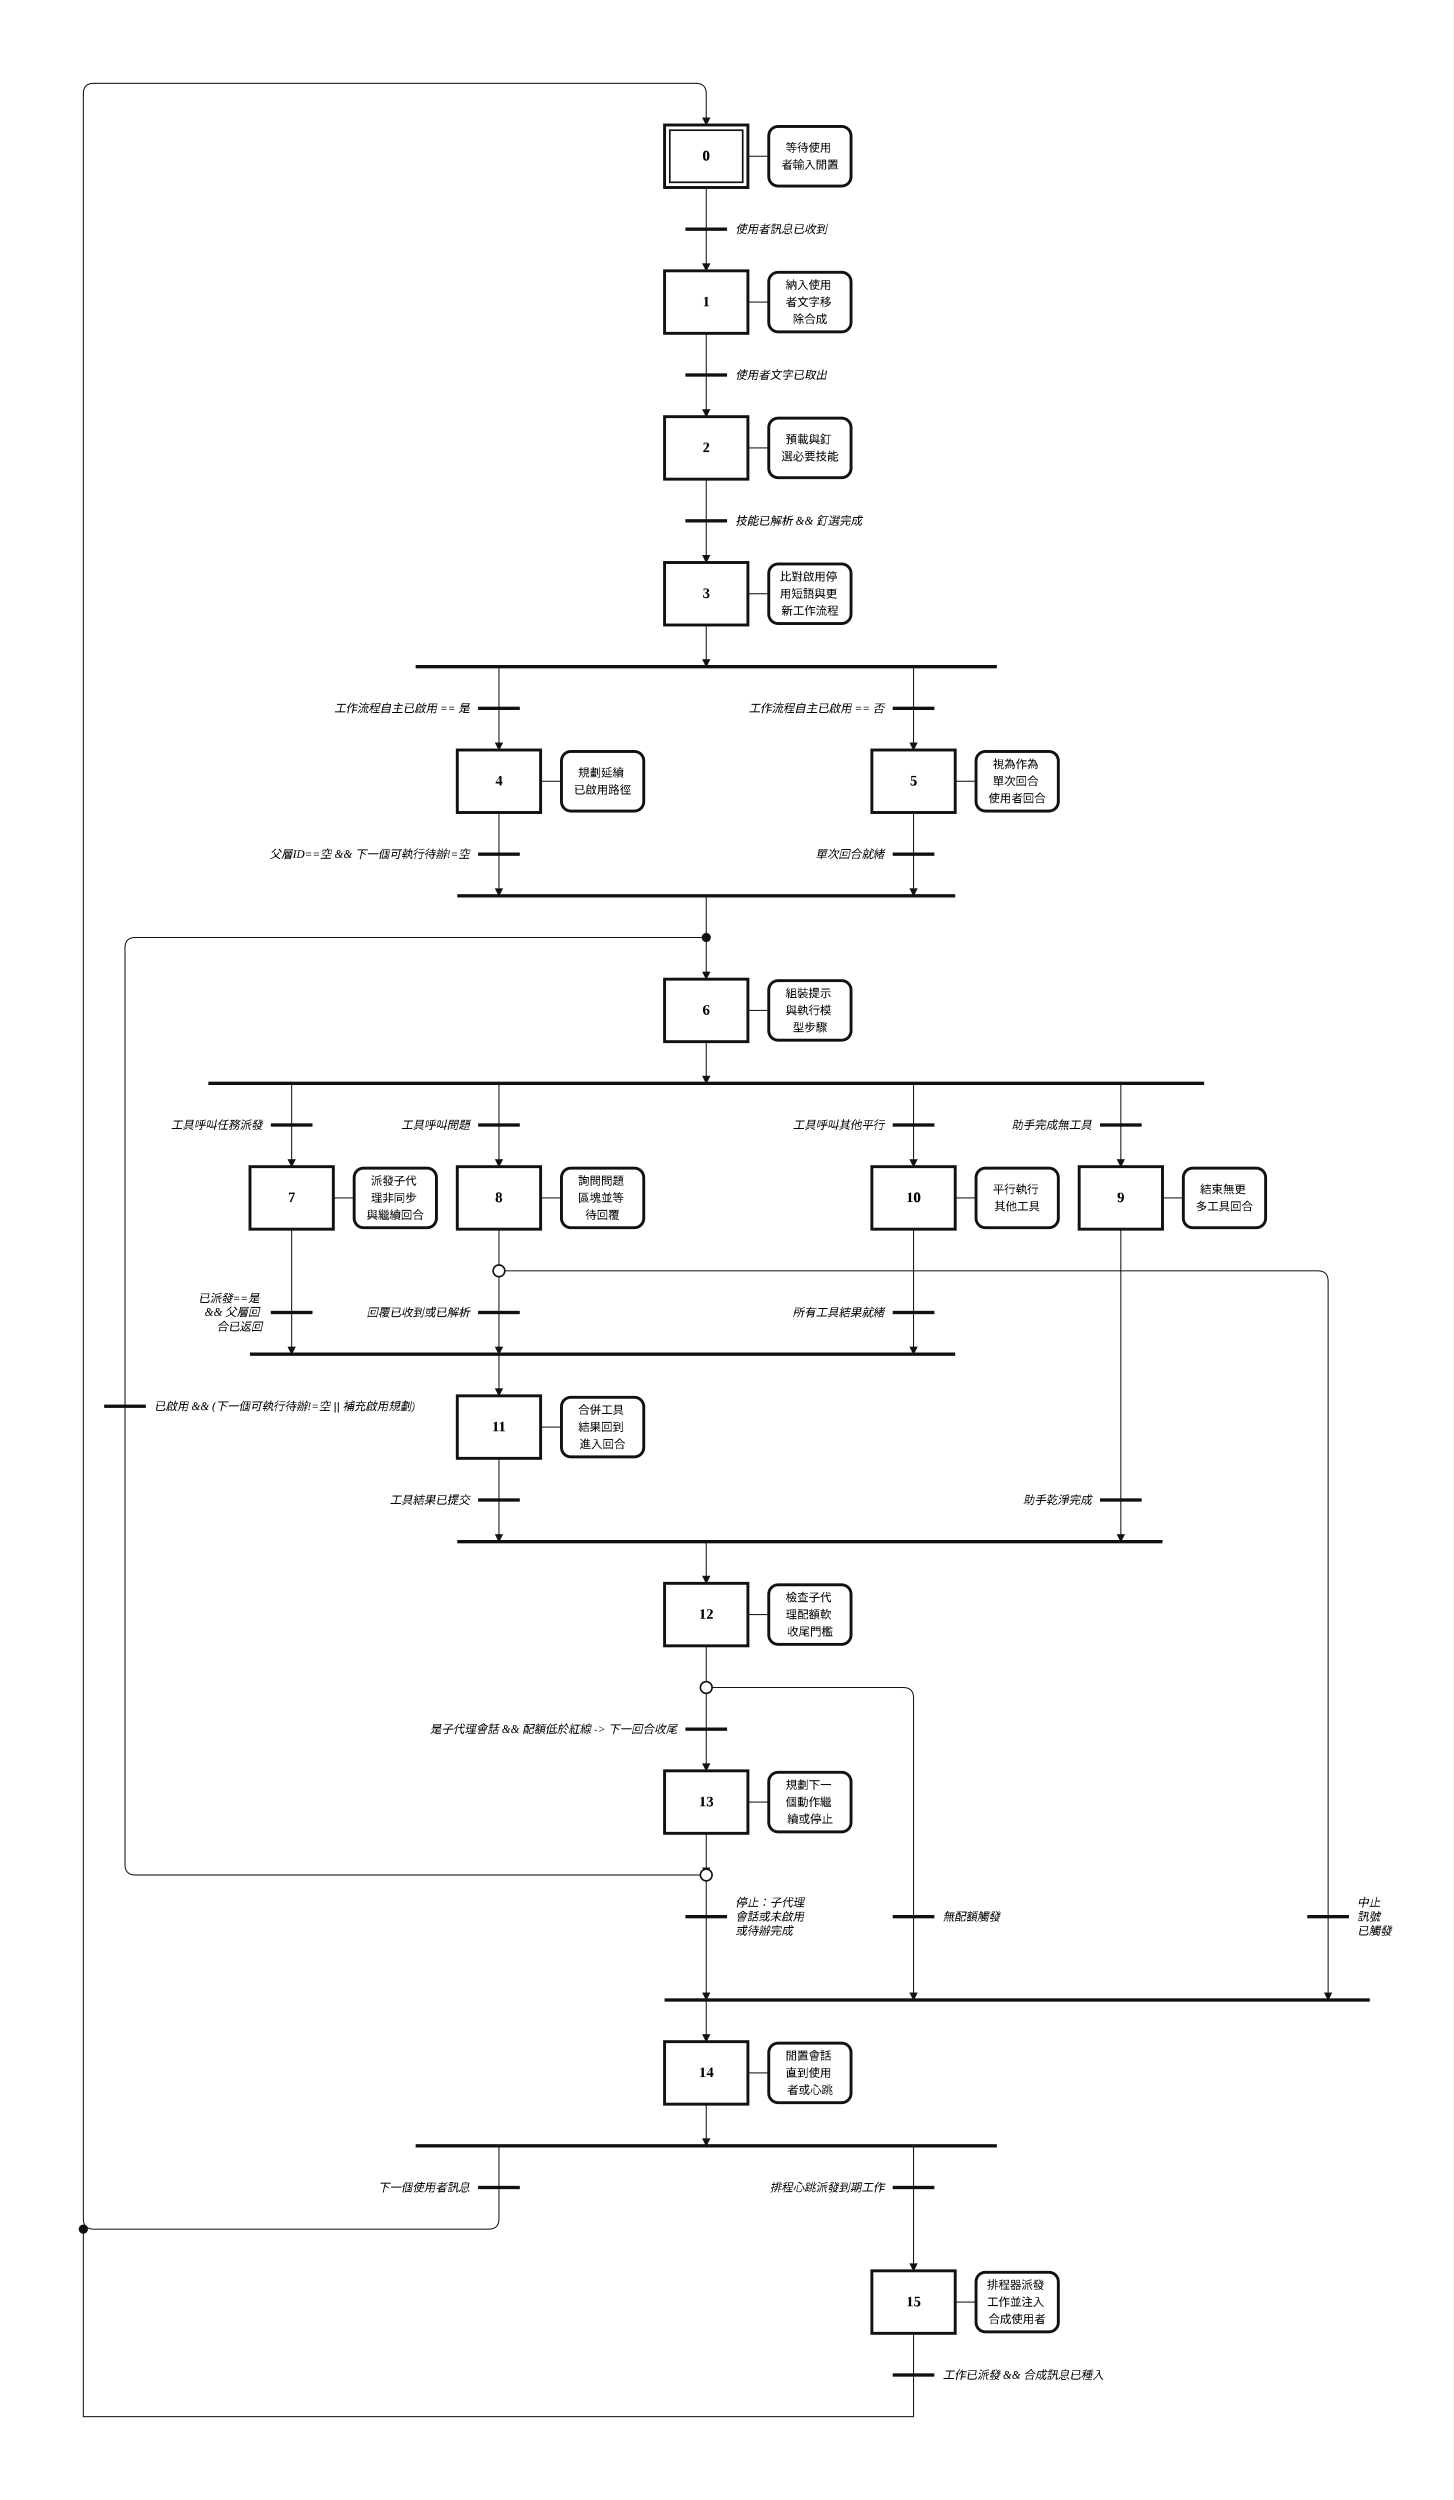
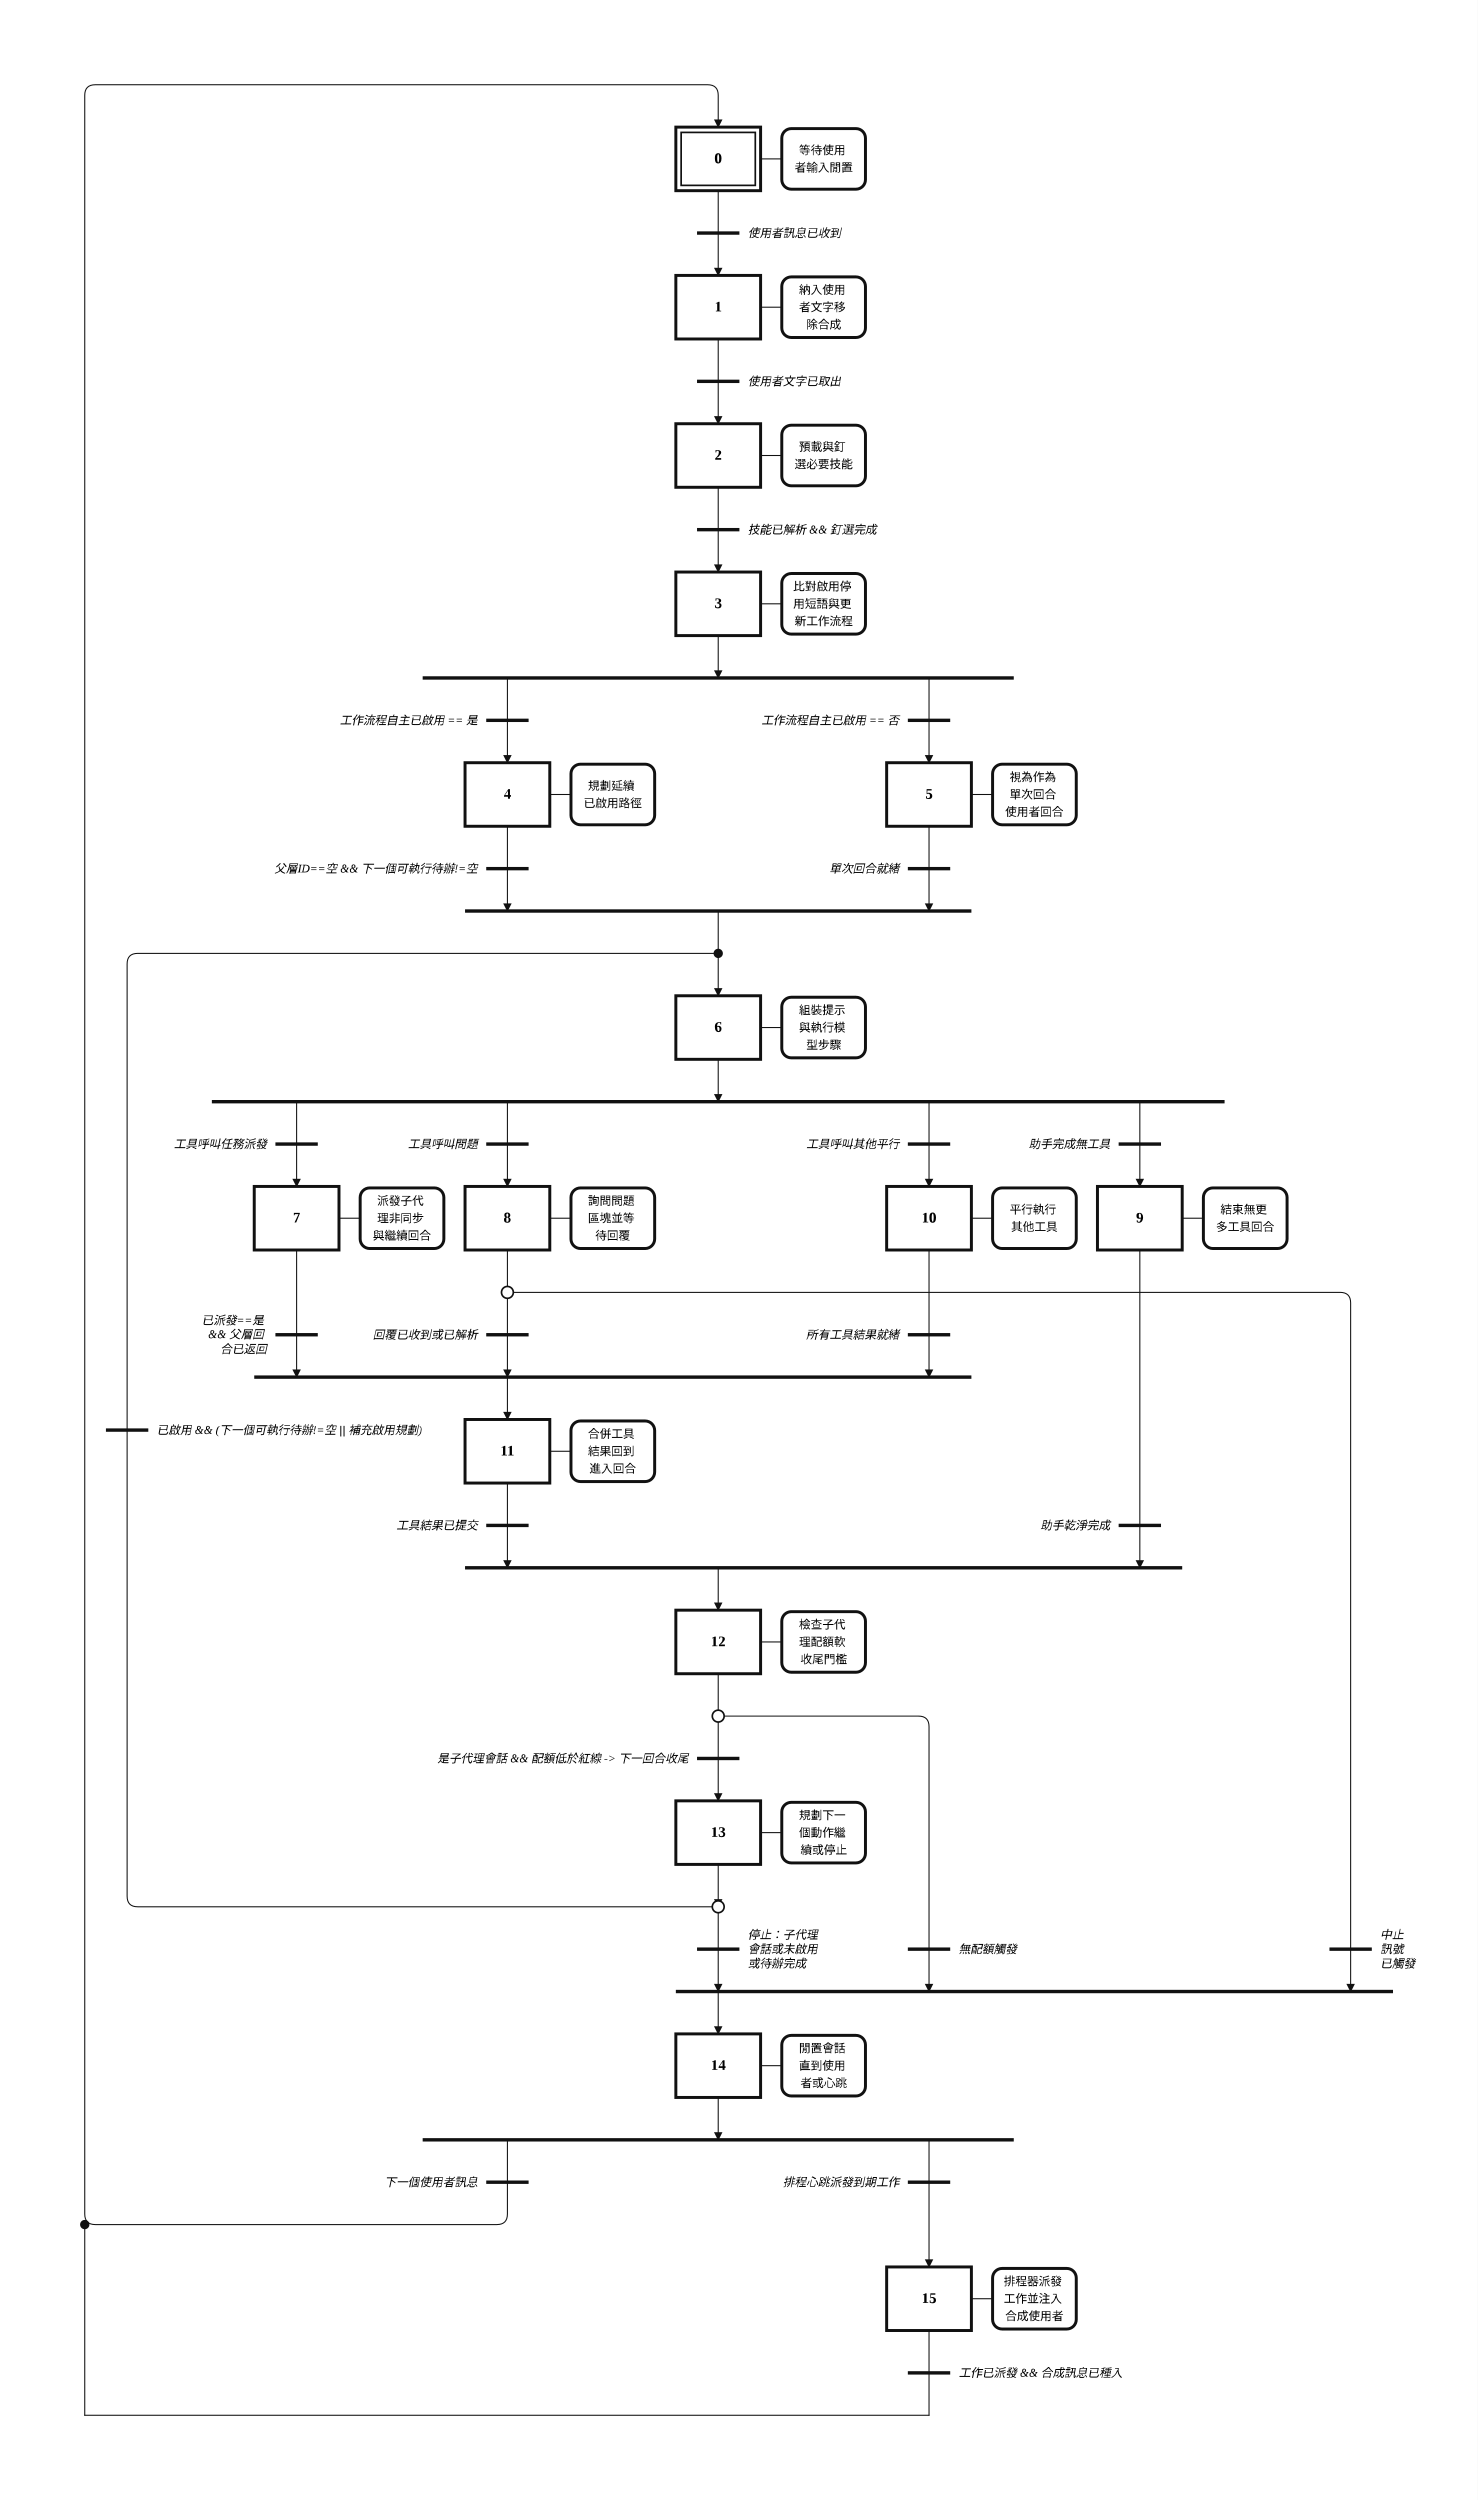
- <svg xmlns="http://www.w3.org/2000/svg" width="1395" height="2400" viewBox="-14.00 -2.00 69.75 120.00" role="img">
+ <svg xmlns="http://www.w3.org/2000/svg" width="1395" height="2360" viewBox="-14.00 -2.00 69.75 118.00" role="img">
  <style>
.step{fill:#fff;stroke:#111;stroke-width:.14}.step-inner{fill:none;stroke:#111;stroke-width:.08}
.action{fill:#fff;stroke:#111;stroke-width:.14}.gate{stroke:#111;stroke-width:.16}
.edge{fill:none;stroke:#111;stroke-width:.05;stroke-linecap:round;stroke-linejoin:round}.edge-arrow{marker-end:url(#arrow)}
.flyover-mask{stroke:#fff;stroke-width:.12;stroke-linecap:round}
.flyover{fill:none;stroke:#111;stroke-width:.05;stroke-linecap:round}
.junction{fill:#111;stroke:#111;stroke-width:0}.branch-junction{fill:#fff;stroke:#111;stroke-width:.08}
.assoc{stroke:#111;stroke-width:.05}.label{font:bold .7px 'Times New Roman', 'BiauKai', 'DFKai-SB', serif;text-anchor:middle;dominant-baseline:middle}
.action-label{font:.55px 'Times New Roman', 'BiauKai', 'DFKai-SB', serif;text-anchor:middle;dominant-baseline:middle}.gate-label{font:italic .55px 'Times New Roman', 'BiauKai', 'DFKai-SB', serif;text-anchor:start;dominant-baseline:middle}.gate-label-left{font:italic .55px 'Times New Roman', 'BiauKai', 'DFKai-SB', serif;text-anchor:end;dominant-baseline:middle}
</style>
  <defs>
    <marker id="arrow" markerWidth="0.4" markerHeight="0.4" refX="0.36" refY="0.2" orient="auto" markerUnits="userSpaceOnUse">
      <path d="M 0 0 L 0.4 0.2 L 0 0.4 z" fill="#111" />
    </marker>
  </defs>
-   <rect x="-14.00" y="-2.00" width="69.75" height="120.00" fill="white" />
-   <path class="edge edge-arrow" d="M 19.90 88.00 L 19.90 94.00" />
+   <rect x="-14.00" y="-2.00" width="69.75" height="118.00" fill="white" />
+   <path class="edge edge-arrow" d="M 19.90 88.00 L 19.90 92.00" />
  <path class="edge" d="M 19.90 7.00 L 19.90 9.00" />
  <path class="edge edge-arrow" d="M 19.90 9.00 L 19.90 11.00" />
  <path class="edge" d="M 19.90 14.00 L 19.90 16.00" />
  <path class="edge edge-arrow" d="M 19.90 16.00 L 19.90 18.00" />
  <path class="edge" d="M 19.90 21.00 L 19.90 23.00" />
  <path class="edge edge-arrow" d="M 19.90 23.00 L 19.90 25.00" />
  <path class="edge edge-arrow" d="M 19.90 28.00 L 19.90 30.00" />
  <path class="edge edge-arrow" d="M 9.95 30.00 L 9.95 34.00" />
  <path class="edge edge-arrow" d="M 29.85 30.00 L 29.85 34.00" />
  <path class="edge edge-arrow" d="M 9.95 37.00 L 9.95 41.00" />
  <path class="edge edge-arrow" d="M 19.90 41.00 L 19.90 45.00" />
  <path class="edge edge-arrow" d="M 29.85 37.00 L 29.85 41.00" />
  <path class="edge edge-arrow" d="M 19.90 48.00 L 19.90 50.00" />
  <path class="edge edge-arrow" d="M 0.00 50.00 L 0.00 54.00" />
  <path class="edge edge-arrow" d="M 9.95 50.00 L 9.95 54.00" />
  <path class="edge edge-arrow" d="M 39.80 50.00 L 39.80 54.00" />
  <path class="edge edge-arrow" d="M 29.85 50.00 L 29.85 54.00" />
  <path class="edge edge-arrow" d="M 0.00 57.00 L 0.00 63.00" />
  <path class="edge edge-arrow" d="M 9.95 63.00 L 9.95 65.00" />
  <path class="edge" d="M 9.95 57.00 L 9.95 59.00" />
  <path class="edge edge-arrow" d="M 9.95 59.00 L 9.95 63.00" />
-   <path class="edge edge-arrow" d="M 9.95 59.00 L 49.25 59.00 Q 49.75 59.00 49.75 59.50 L 49.75 94.00" />
-   <path class="edge edge-arrow" d="M 19.90 94.00 L 19.90 96.00" />
+   <path class="edge edge-arrow" d="M 9.95 59.00 L 49.25 59.00 Q 49.75 59.00 49.75 59.50 L 49.75 92.00" />
+   <path class="edge edge-arrow" d="M 19.90 92.00 L 19.90 94.00" />
  <path class="edge edge-arrow" d="M 39.80 57.00 L 39.80 72.00" />
  <path class="edge edge-arrow" d="M 19.90 72.00 L 19.90 74.00" />
  <path class="edge edge-arrow" d="M 29.85 57.00 L 29.85 63.00" />
  <path class="edge edge-arrow" d="M 9.95 68.00 L 9.95 72.00" />
  <path class="edge" d="M 19.90 77.00 L 19.90 79.00" />
  <path class="edge" d="M 19.90 79.00 L 19.90 81.00" />
  <path class="edge edge-arrow" d="M 19.90 81.00 L 19.90 83.00" />
-   <path class="edge edge-arrow" d="M 19.90 79.00 L 29.35 79.00 Q 29.85 79.00 29.85 79.50 L 29.85 94.00" />
+   <path class="edge edge-arrow" d="M 19.90 79.00 L 29.35 79.00 Q 29.85 79.00 29.85 79.50 L 29.85 92.00" />
  <path class="edge edge-arrow" d="M 19.90 86.00 L 19.90 88.00" />
  <path class="edge" d="M 19.90 88.00 L -7.50 88.00 Q -8.00 88.00 -8.00 87.50 L -8.00 43.50 Q -8.00 43.00 -7.50 43.00 L 19.90 43.00" />
-   <path class="edge edge-arrow" d="M 19.90 99.00 L 19.90 101.00" />
-   <path class="edge edge-arrow" d="M 9.95 101.00 L 9.95 104.50 Q 9.95 105.00 9.45 105.00 L -9.50 105.00 Q -10.00 105.00 -10.00 104.50 L -10.00 2.50 Q -10.00 2.00 -9.50 2.00 L 19.40 2.00 Q 19.90 2.00 19.90 2.50 L 19.90 4.00" />
-   <path class="edge edge-arrow" d="M 29.85 101.00 L 29.85 107.00" />
+   <path class="edge edge-arrow" d="M 19.90 97.00 L 19.90 99.00" />
+   <path class="edge edge-arrow" d="M 9.95 99.00 L 9.95 102.50 Q 9.95 103.00 9.45 103.00 L -9.50 103.00 Q -10.00 103.00 -10.00 102.50 L -10.00 2.50 Q -10.00 2.00 -9.50 2.00 L 19.40 2.00 Q 19.90 2.00 19.90 2.50 L 19.90 4.00" />
+   <path class="edge edge-arrow" d="M 29.85 99.00 L 29.85 105.00" />
+   <path class="edge" d="M 29.85 108.00 L 29.85 110.00" />
  <path class="edge" d="M 29.85 110.00 L 29.85 112.00" />
-   <path class="edge" d="M 29.85 112.00 L 29.85 114.00" />
-   <path class="edge" d="M 29.85 114.00 L -10.00 114.00" />
-   <path class="edge" d="M -10.00 114.00 L -10.00 105.00" />
+   <path class="edge" d="M 29.85 112.00 L -10.00 112.00" />
+   <path class="edge" d="M -10.00 112.00 L -10.00 103.00" />
  <rect class="step" x="17.90" y="4.00" width="4.00" height="3.00" />
  <rect class="step-inner" x="18.15" y="4.25" width="3.50" height="2.50" />
  <text class="label" x="19.90" y="5.50">0</text>
  <rect class="step" x="17.90" y="11.00" width="4.00" height="3.00" />
  <text class="label" x="19.90" y="12.50">1</text>
  <rect class="step" x="17.90" y="18.00" width="4.00" height="3.00" />
  <text class="label" x="19.90" y="19.50">2</text>
  <rect class="step" x="17.90" y="25.00" width="4.00" height="3.00" />
  <text class="label" x="19.90" y="26.50">3</text>
  <rect class="step" x="7.95" y="34.00" width="4.00" height="3.00" />
  <text class="label" x="9.95" y="35.50">4</text>
  <rect class="step" x="27.85" y="34.00" width="4.00" height="3.00" />
  <text class="label" x="29.85" y="35.50">5</text>
  <rect class="step" x="17.90" y="45.00" width="4.00" height="3.00" />
  <text class="label" x="19.90" y="46.50">6</text>
  <rect class="step" x="-2.00" y="54.00" width="4.00" height="3.00" />
  <text class="label" x="0.00" y="55.50">7</text>
  <rect class="step" x="7.95" y="54.00" width="4.00" height="3.00" />
  <text class="label" x="9.95" y="55.50">8</text>
  <rect class="step" x="37.80" y="54.00" width="4.00" height="3.00" />
  <text class="label" x="39.80" y="55.50">9</text>
  <rect class="step" x="27.85" y="54.00" width="4.00" height="3.00" />
  <text class="label" x="29.85" y="55.50">10</text>
  <rect class="step" x="7.95" y="65.00" width="4.00" height="3.00" />
  <text class="label" x="9.95" y="66.50">11</text>
  <rect class="step" x="17.90" y="74.00" width="4.00" height="3.00" />
  <text class="label" x="19.90" y="75.50">12</text>
  <rect class="step" x="17.90" y="83.00" width="4.00" height="3.00" />
  <text class="label" x="19.90" y="84.50">13</text>
-   <rect class="step" x="17.90" y="96.00" width="4.00" height="3.00" />
-   <text class="label" x="19.90" y="97.50">14</text>
-   <rect class="step" x="27.85" y="107.00" width="4.00" height="3.00" />
-   <text class="label" x="29.85" y="108.50">15</text>
+   <rect class="step" x="17.90" y="94.00" width="4.00" height="3.00" />
+   <text class="label" x="19.90" y="95.50">14</text>
+   <rect class="step" x="27.85" y="105.00" width="4.00" height="3.00" />
+   <text class="label" x="29.85" y="106.50">15</text>
  <line class="assoc" x1="21.90" y1="5.50" x2="22.90" y2="5.50" />
  <rect class="action" x="22.90" y="4.07" width="3.95" height="2.86" rx="0.45" ry="0.45" />
  <text class="action-label" x="24.88" y="5.09">
    <tspan x="24.88" dy="0">等待使用</tspan>
    <tspan x="24.88" dy="0.82">者輸入閒置</tspan>
  </text>
  <line class="assoc" x1="21.90" y1="12.50" x2="22.90" y2="12.50" />
  <rect class="action" x="22.90" y="11.07" width="3.95" height="2.86" rx="0.45" ry="0.45" />
  <text class="action-label" x="24.88" y="11.68">
    <tspan x="24.88" dy="0">納入使用</tspan>
    <tspan x="24.88" dy="0.82">者文字移</tspan>
    <tspan x="24.88" dy="0.82">除合成</tspan>
  </text>
  <line class="assoc" x1="21.90" y1="19.50" x2="22.90" y2="19.50" />
  <rect class="action" x="22.90" y="18.07" width="3.95" height="2.86" rx="0.45" ry="0.45" />
  <text class="action-label" x="24.88" y="19.09">
    <tspan x="24.88" dy="0">預載與釘</tspan>
    <tspan x="24.88" dy="0.82">選必要技能</tspan>
  </text>
  <line class="assoc" x1="21.90" y1="26.50" x2="22.90" y2="26.50" />
  <rect class="action" x="22.90" y="25.07" width="3.95" height="2.86" rx="0.45" ry="0.45" />
  <text class="action-label" x="24.88" y="25.68">
    <tspan x="24.88" dy="0">比對啟用停</tspan>
    <tspan x="24.88" dy="0.82">用短語與更</tspan>
    <tspan x="24.88" dy="0.82">新工作流程</tspan>
  </text>
  <line class="assoc" x1="11.95" y1="35.50" x2="12.95" y2="35.50" />
  <rect class="action" x="12.95" y="34.07" width="3.95" height="2.86" rx="0.45" ry="0.45" />
  <text class="action-label" x="14.92" y="35.09">
    <tspan x="14.92" dy="0">規劃延續</tspan>
    <tspan x="14.92" dy="0.82">已啟用路徑</tspan>
  </text>
  <line class="assoc" x1="31.85" y1="35.50" x2="32.85" y2="35.50" />
  <rect class="action" x="32.85" y="34.07" width="3.95" height="2.86" rx="0.45" ry="0.45" />
  <text class="action-label" x="34.82" y="34.68">
    <tspan x="34.82" dy="0">視為作為</tspan>
    <tspan x="34.82" dy="0.82">單次回合</tspan>
    <tspan x="34.82" dy="0.82">使用者回合</tspan>
  </text>
  <line class="assoc" x1="21.90" y1="46.50" x2="22.90" y2="46.50" />
  <rect class="action" x="22.90" y="45.07" width="3.95" height="2.86" rx="0.45" ry="0.45" />
  <text class="action-label" x="24.88" y="45.68">
    <tspan x="24.88" dy="0">組裝提示</tspan>
    <tspan x="24.88" dy="0.82">與執行模</tspan>
    <tspan x="24.88" dy="0.82">型步驟</tspan>
  </text>
  <line class="assoc" x1="2.00" y1="55.50" x2="3.00" y2="55.50" />
  <rect class="action" x="3.00" y="54.07" width="3.95" height="2.86" rx="0.45" ry="0.45" />
  <text class="action-label" x="4.97" y="54.68">
    <tspan x="4.97" dy="0">派發子代</tspan>
    <tspan x="4.97" dy="0.82">理非同步</tspan>
    <tspan x="4.97" dy="0.82">與繼續回合</tspan>
  </text>
  <line class="assoc" x1="11.95" y1="55.50" x2="12.95" y2="55.50" />
  <rect class="action" x="12.95" y="54.07" width="3.95" height="2.86" rx="0.45" ry="0.45" />
  <text class="action-label" x="14.92" y="54.68">
    <tspan x="14.92" dy="0">詢問問題</tspan>
    <tspan x="14.92" dy="0.82">區塊並等</tspan>
    <tspan x="14.92" dy="0.82">待回覆</tspan>
  </text>
  <line class="assoc" x1="41.80" y1="55.50" x2="42.80" y2="55.50" />
  <rect class="action" x="42.80" y="54.07" width="3.95" height="2.86" rx="0.45" ry="0.45" />
  <text class="action-label" x="44.77" y="55.09">
    <tspan x="44.77" dy="0">結束無更</tspan>
    <tspan x="44.77" dy="0.82">多工具回合</tspan>
  </text>
  <line class="assoc" x1="31.85" y1="55.50" x2="32.85" y2="55.50" />
  <rect class="action" x="32.85" y="54.07" width="3.95" height="2.86" rx="0.45" ry="0.45" />
  <text class="action-label" x="34.82" y="55.09">
    <tspan x="34.82" dy="0">平行執行</tspan>
    <tspan x="34.82" dy="0.82">其他工具</tspan>
  </text>
  <line class="assoc" x1="11.95" y1="66.50" x2="12.95" y2="66.50" />
  <rect class="action" x="12.95" y="65.07" width="3.95" height="2.86" rx="0.45" ry="0.45" />
  <text class="action-label" x="14.92" y="65.68">
    <tspan x="14.92" dy="0">合併工具</tspan>
    <tspan x="14.92" dy="0.82">結果回到</tspan>
    <tspan x="14.92" dy="0.82">進入回合</tspan>
  </text>
  <line class="assoc" x1="21.90" y1="75.50" x2="22.90" y2="75.50" />
  <rect class="action" x="22.90" y="74.07" width="3.95" height="2.86" rx="0.45" ry="0.45" />
  <text class="action-label" x="24.88" y="74.68">
    <tspan x="24.88" dy="0">檢查子代</tspan>
    <tspan x="24.88" dy="0.82">理配額軟</tspan>
    <tspan x="24.88" dy="0.82">收尾門檻</tspan>
  </text>
  <line class="assoc" x1="21.90" y1="84.50" x2="22.90" y2="84.50" />
  <rect class="action" x="22.90" y="83.07" width="3.95" height="2.86" rx="0.45" ry="0.45" />
  <text class="action-label" x="24.88" y="83.68">
    <tspan x="24.88" dy="0">規劃下一</tspan>
    <tspan x="24.88" dy="0.82">個動作繼</tspan>
    <tspan x="24.88" dy="0.82">續或停止</tspan>
  </text>
-   <line class="assoc" x1="21.90" y1="97.50" x2="22.90" y2="97.50" />
-   <rect class="action" x="22.90" y="96.07" width="3.95" height="2.86" rx="0.45" ry="0.45" />
-   <text class="action-label" x="24.88" y="96.68">
+   <line class="assoc" x1="21.90" y1="95.50" x2="22.90" y2="95.50" />
+   <rect class="action" x="22.90" y="94.07" width="3.95" height="2.86" rx="0.45" ry="0.45" />
+   <text class="action-label" x="24.88" y="94.68">
    <tspan x="24.88" dy="0">閒置會話</tspan>
    <tspan x="24.88" dy="0.82">直到使用</tspan>
    <tspan x="24.88" dy="0.82">者或心跳</tspan>
  </text>
-   <line class="assoc" x1="31.85" y1="108.50" x2="32.85" y2="108.50" />
-   <rect class="action" x="32.85" y="107.07" width="3.95" height="2.86" rx="0.45" ry="0.45" />
-   <text class="action-label" x="34.82" y="107.68">
+   <line class="assoc" x1="31.85" y1="106.50" x2="32.85" y2="106.50" />
+   <rect class="action" x="32.85" y="105.07" width="3.95" height="2.86" rx="0.45" ry="0.45" />
+   <text class="action-label" x="34.82" y="105.68">
    <tspan x="34.82" dy="0">排程器派發</tspan>
    <tspan x="34.82" dy="0.82">工作並注入</tspan>
    <tspan x="34.82" dy="0.82">合成使用者</tspan>
  </text>
  <line class="gate" x1="18.90" y1="9.00" x2="20.90" y2="9.00" />
  <text class="gate-label" x="21.30" y="9.00">
    <tspan x="21.30" dy="0">使用者訊息已收到</tspan>
  </text>
  <line class="gate" x1="18.90" y1="16.00" x2="20.90" y2="16.00" />
  <text class="gate-label" x="21.30" y="16.00">
    <tspan x="21.30" dy="0">使用者文字已取出</tspan>
  </text>
  <line class="gate" x1="18.90" y1="23.00" x2="20.90" y2="23.00" />
  <text class="gate-label" x="21.30" y="23.00">
    <tspan x="21.30" dy="0">技能已解析 &amp;&amp; 釘選完成</tspan>
  </text>
  <line class="gate" x1="5.95" y1="30.00" x2="33.85" y2="30.00" />
  <line class="gate" x1="7.95" y1="41.00" x2="31.85" y2="41.00" />
  <line class="gate" x1="-4.00" y1="50.00" x2="43.80" y2="50.00" />
  <line class="gate" x1="-2.00" y1="63.00" x2="31.85" y2="63.00" />
-   <line class="gate" x1="17.90" y1="94.00" x2="51.75" y2="94.00" />
+   <line class="gate" x1="17.90" y1="92.00" x2="51.75" y2="92.00" />
  <line class="gate" x1="7.95" y1="72.00" x2="41.80" y2="72.00" />
  <line class="gate" x1="18.90" y1="81.00" x2="20.90" y2="81.00" />
  <text class="gate-label-left" x="18.50" y="81.00">
    <tspan x="18.50" dy="0">是子代理會話 &amp;&amp; 配額低於紅線 -&gt; 下一回合收尾</tspan>
  </text>
  <circle class="branch-junction" cx="19.90" cy="88.00" r="0.28" />
-   <line class="gate" x1="5.95" y1="101.00" x2="33.85" y2="101.00" />
-   <line class="gate" x1="28.85" y1="112.00" x2="30.85" y2="112.00" />
-   <text class="gate-label" x="31.25" y="112.00">
+   <line class="gate" x1="5.95" y1="99.00" x2="33.85" y2="99.00" />
+   <line class="gate" x1="28.85" y1="110.00" x2="30.85" y2="110.00" />
+   <text class="gate-label" x="31.25" y="110.00">
    <tspan x="31.25" dy="0">工作已派發 &amp;&amp; 合成訊息已種入</tspan>
  </text>
  <line class="gate" x1="8.95" y1="32.00" x2="10.95" y2="32.00" />
  <text class="gate-label-left" x="8.55" y="32.00">
    <tspan x="8.55" dy="0">工作流程自主已啟用 == 是</tspan>
  </text>
  <line class="gate" x1="28.85" y1="32.00" x2="30.85" y2="32.00" />
  <text class="gate-label-left" x="28.45" y="32.00">
    <tspan x="28.45" dy="0">工作流程自主已啟用 == 否</tspan>
  </text>
  <line class="gate" x1="8.95" y1="39.00" x2="10.95" y2="39.00" />
  <text class="gate-label-left" x="8.55" y="39.00">
    <tspan x="8.55" dy="0">父層ID==空 &amp;&amp; 下一個可執行待辦!=空</tspan>
  </text>
  <line class="gate" x1="28.85" y1="39.00" x2="30.85" y2="39.00" />
  <text class="gate-label-left" x="28.45" y="39.00">
    <tspan x="28.45" dy="0">單次回合就緒</tspan>
  </text>
  <line class="gate" x1="-1.00" y1="52.00" x2="1.00" y2="52.00" />
  <text class="gate-label-left" x="-1.40" y="52.00">
    <tspan x="-1.40" dy="0">工具呼叫任務派發</tspan>
  </text>
  <line class="gate" x1="8.95" y1="52.00" x2="10.95" y2="52.00" />
  <text class="gate-label-left" x="8.55" y="52.00">
    <tspan x="8.55" dy="0">工具呼叫問題</tspan>
  </text>
  <line class="gate" x1="38.80" y1="52.00" x2="40.80" y2="52.00" />
  <text class="gate-label-left" x="38.40" y="52.00">
    <tspan x="38.40" dy="0">助手完成無工具</tspan>
  </text>
  <line class="gate" x1="28.85" y1="52.00" x2="30.85" y2="52.00" />
  <text class="gate-label-left" x="28.45" y="52.00">
    <tspan x="28.45" dy="0">工具呼叫其他平行</tspan>
  </text>
  <line class="gate" x1="-1.00" y1="61.00" x2="1.00" y2="61.00" />
  <text class="gate-label-left" x="-1.40" y="60.32">
    <tspan x="-1.40" dy="0">已派發==是</tspan>
    <tspan x="-1.40" dy="0.68">&amp;&amp; 父層回</tspan>
    <tspan x="-1.40" dy="0.68">合已返回</tspan>
  </text>
  <line class="gate" x1="8.95" y1="61.00" x2="10.95" y2="61.00" />
  <text class="gate-label-left" x="8.55" y="61.00">
    <tspan x="8.55" dy="0">回覆已收到或已解析</tspan>
  </text>
  <line class="gate" x1="48.75" y1="90.00" x2="50.75" y2="90.00" />
  <text class="gate-label" x="51.15" y="89.32">
    <tspan x="51.15" dy="0">中止</tspan>
    <tspan x="51.15" dy="0.68">訊號</tspan>
    <tspan x="51.15" dy="0.68">已觸發</tspan>
  </text>
  <line class="gate" x1="38.80" y1="70.00" x2="40.80" y2="70.00" />
  <text class="gate-label-left" x="38.40" y="70.00">
    <tspan x="38.40" dy="0">助手乾淨完成</tspan>
  </text>
  <line class="gate" x1="28.85" y1="61.00" x2="30.85" y2="61.00" />
  <text class="gate-label-left" x="28.45" y="61.00">
    <tspan x="28.45" dy="0">所有工具結果就緒</tspan>
  </text>
  <line class="gate" x1="8.95" y1="70.00" x2="10.95" y2="70.00" />
  <text class="gate-label-left" x="8.55" y="70.00">
    <tspan x="8.55" dy="0">工具結果已提交</tspan>
  </text>
  <line class="gate" x1="28.85" y1="90.00" x2="30.85" y2="90.00" />
  <text class="gate-label" x="31.25" y="90.00">
    <tspan x="31.25" dy="0">無配額觸發</tspan>
  </text>
  <line class="gate" x1="-9.00" y1="65.50" x2="-7.00" y2="65.50" />
  <text class="gate-label" x="-6.60" y="65.50">
    <tspan x="-6.60" dy="0">已啟用 &amp;&amp; (下一個可執行待辦!=空 || 補充啟用規劃)</tspan>
  </text>
  <line class="gate" x1="18.90" y1="90.00" x2="20.90" y2="90.00" />
  <text class="gate-label" x="21.30" y="89.32">
    <tspan x="21.30" dy="0">停止：子代理</tspan>
    <tspan x="21.30" dy="0.68">會話或未啟用</tspan>
    <tspan x="21.30" dy="0.68">或待辦完成</tspan>
  </text>
-   <line class="gate" x1="8.95" y1="103.00" x2="10.95" y2="103.00" />
-   <text class="gate-label-left" x="8.55" y="103.00">
+   <line class="gate" x1="8.95" y1="101.00" x2="10.95" y2="101.00" />
+   <text class="gate-label-left" x="8.55" y="101.00">
    <tspan x="8.55" dy="0">下一個使用者訊息</tspan>
  </text>
-   <line class="gate" x1="28.85" y1="103.00" x2="30.85" y2="103.00" />
-   <text class="gate-label-left" x="28.45" y="103.00">
+   <line class="gate" x1="28.85" y1="101.00" x2="30.85" y2="101.00" />
+   <text class="gate-label-left" x="28.45" y="101.00">
    <tspan x="28.45" dy="0">排程心跳派發到期工作</tspan>
  </text>
  <circle class="junction" cx="19.90" cy="43.00" r="0.22" />
-   <circle class="junction" cx="-10.00" cy="105.00" r="0.22" />
+   <circle class="junction" cx="-10.00" cy="103.00" r="0.22" />
  <circle class="branch-junction" cx="9.95" cy="59.00" r="0.28" />
  <circle class="branch-junction" cx="19.90" cy="79.00" r="0.28" />
</svg>
